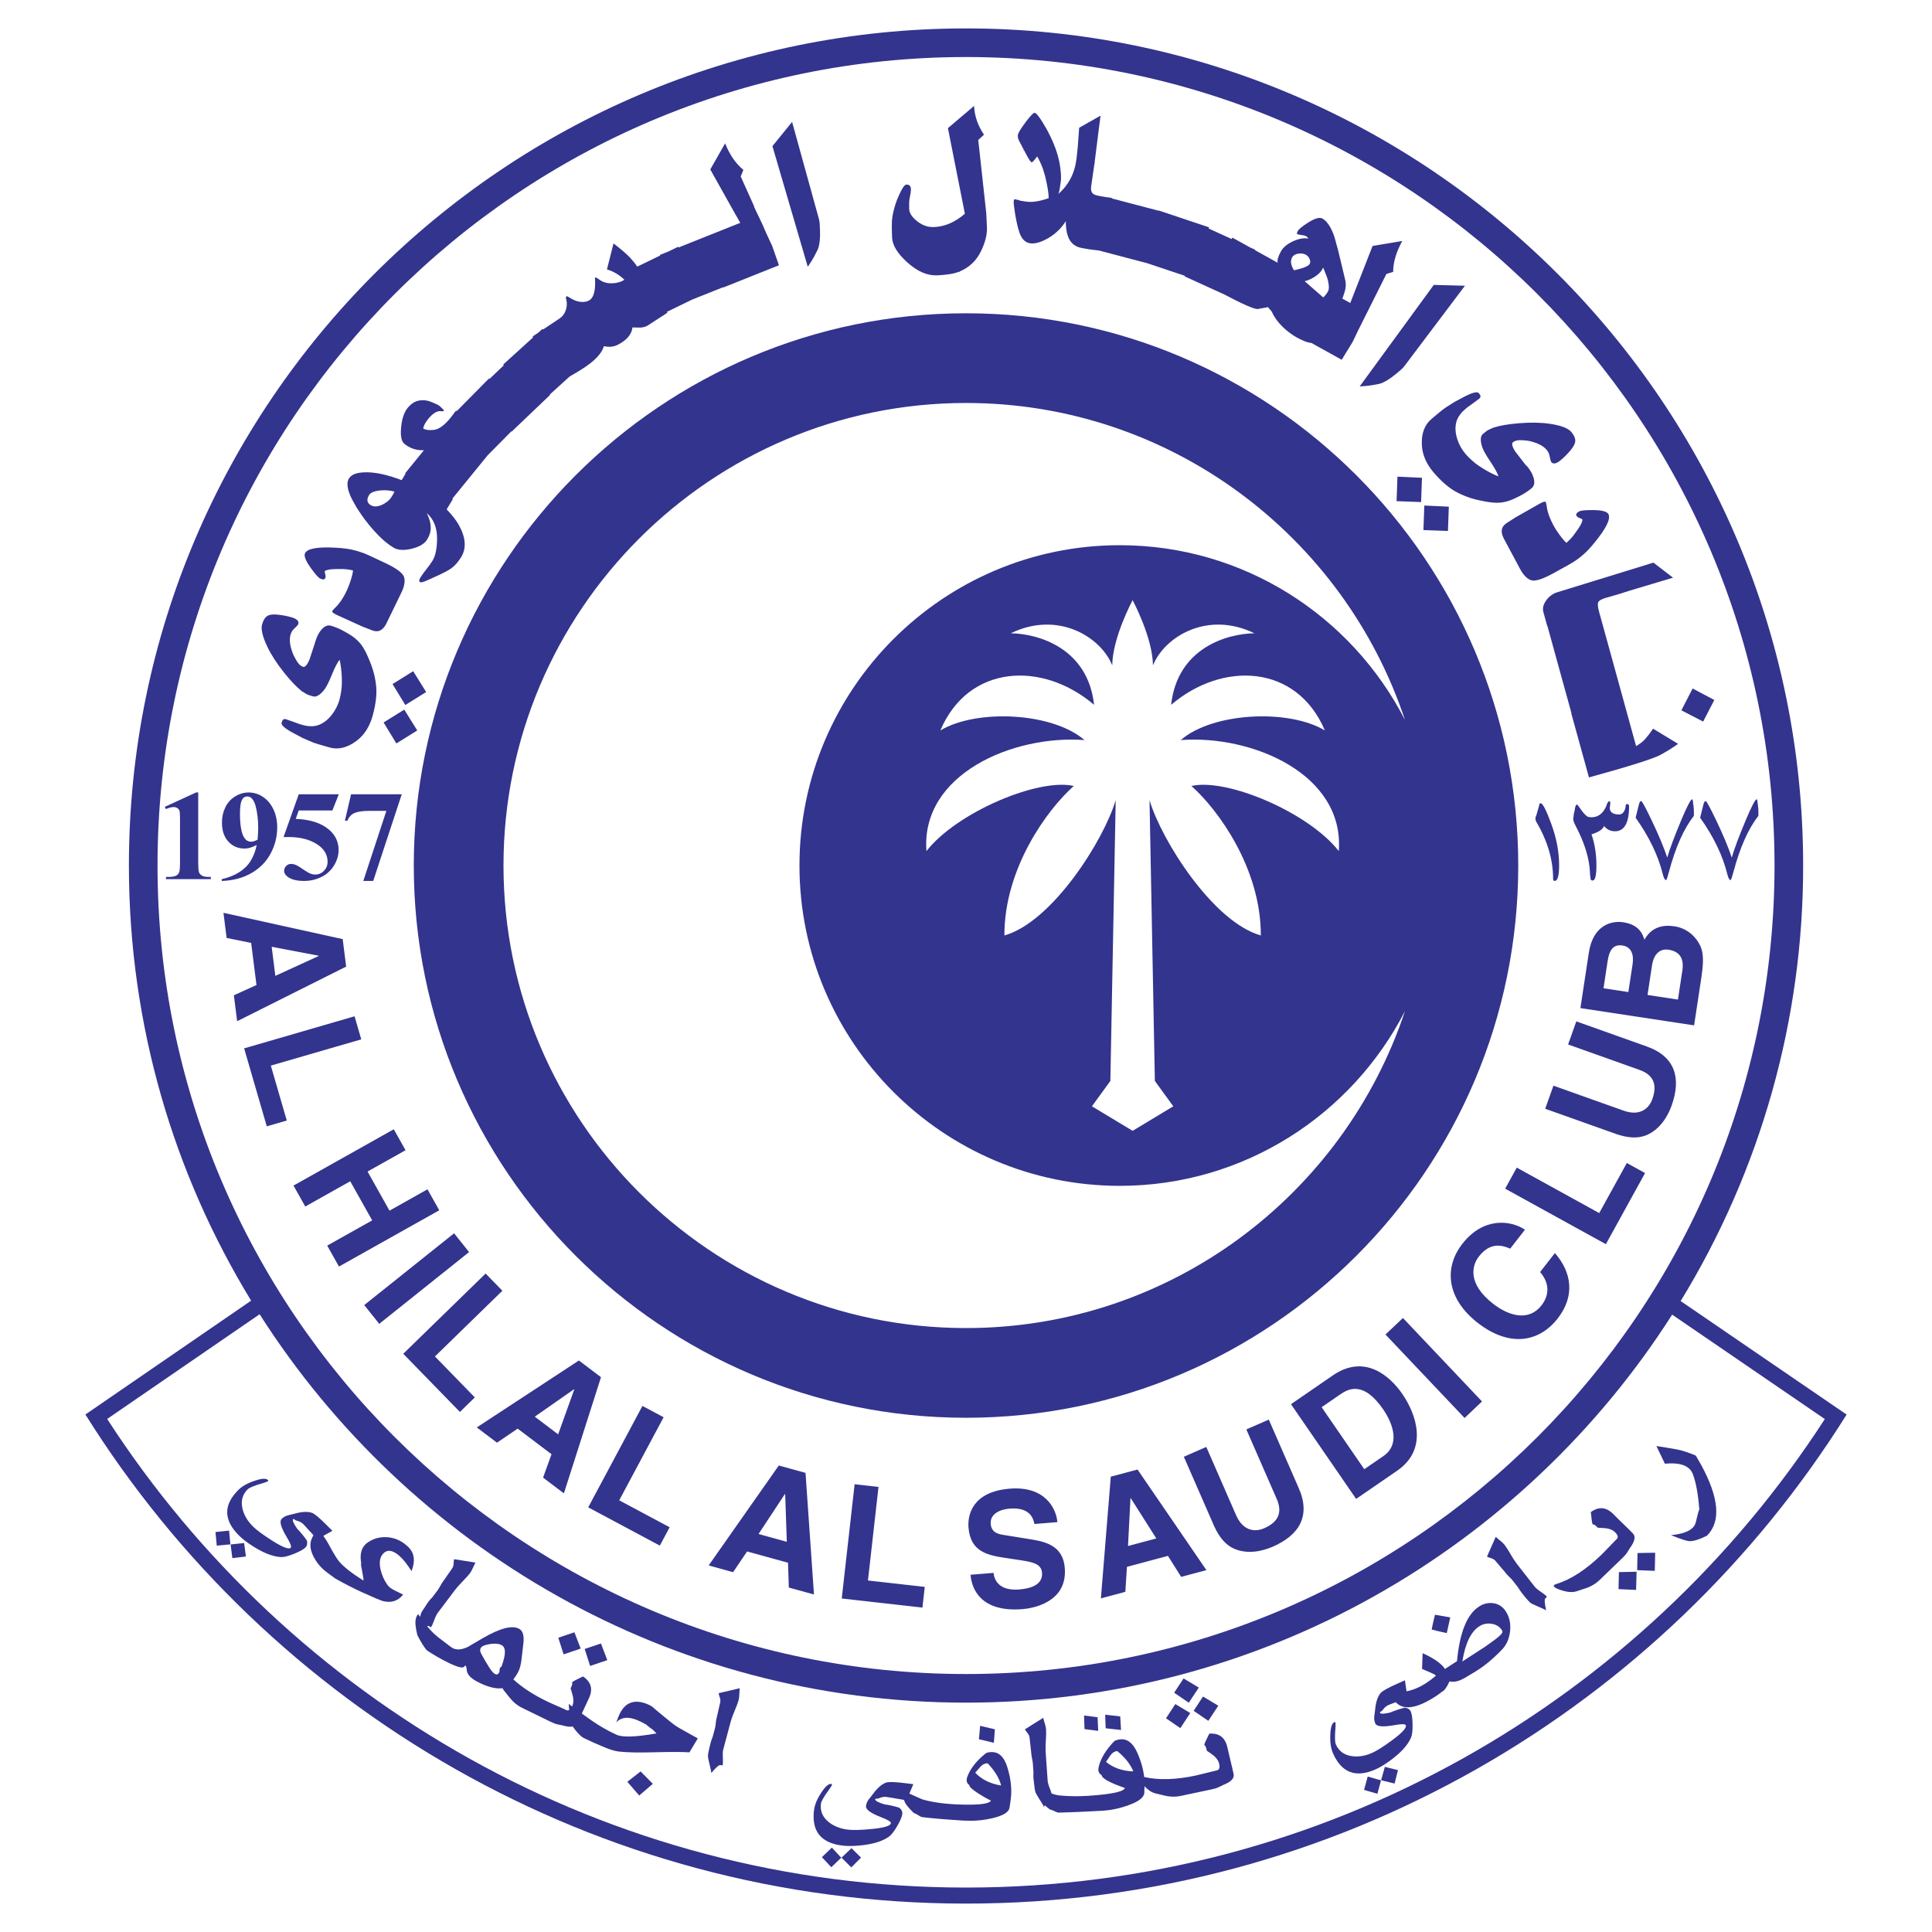
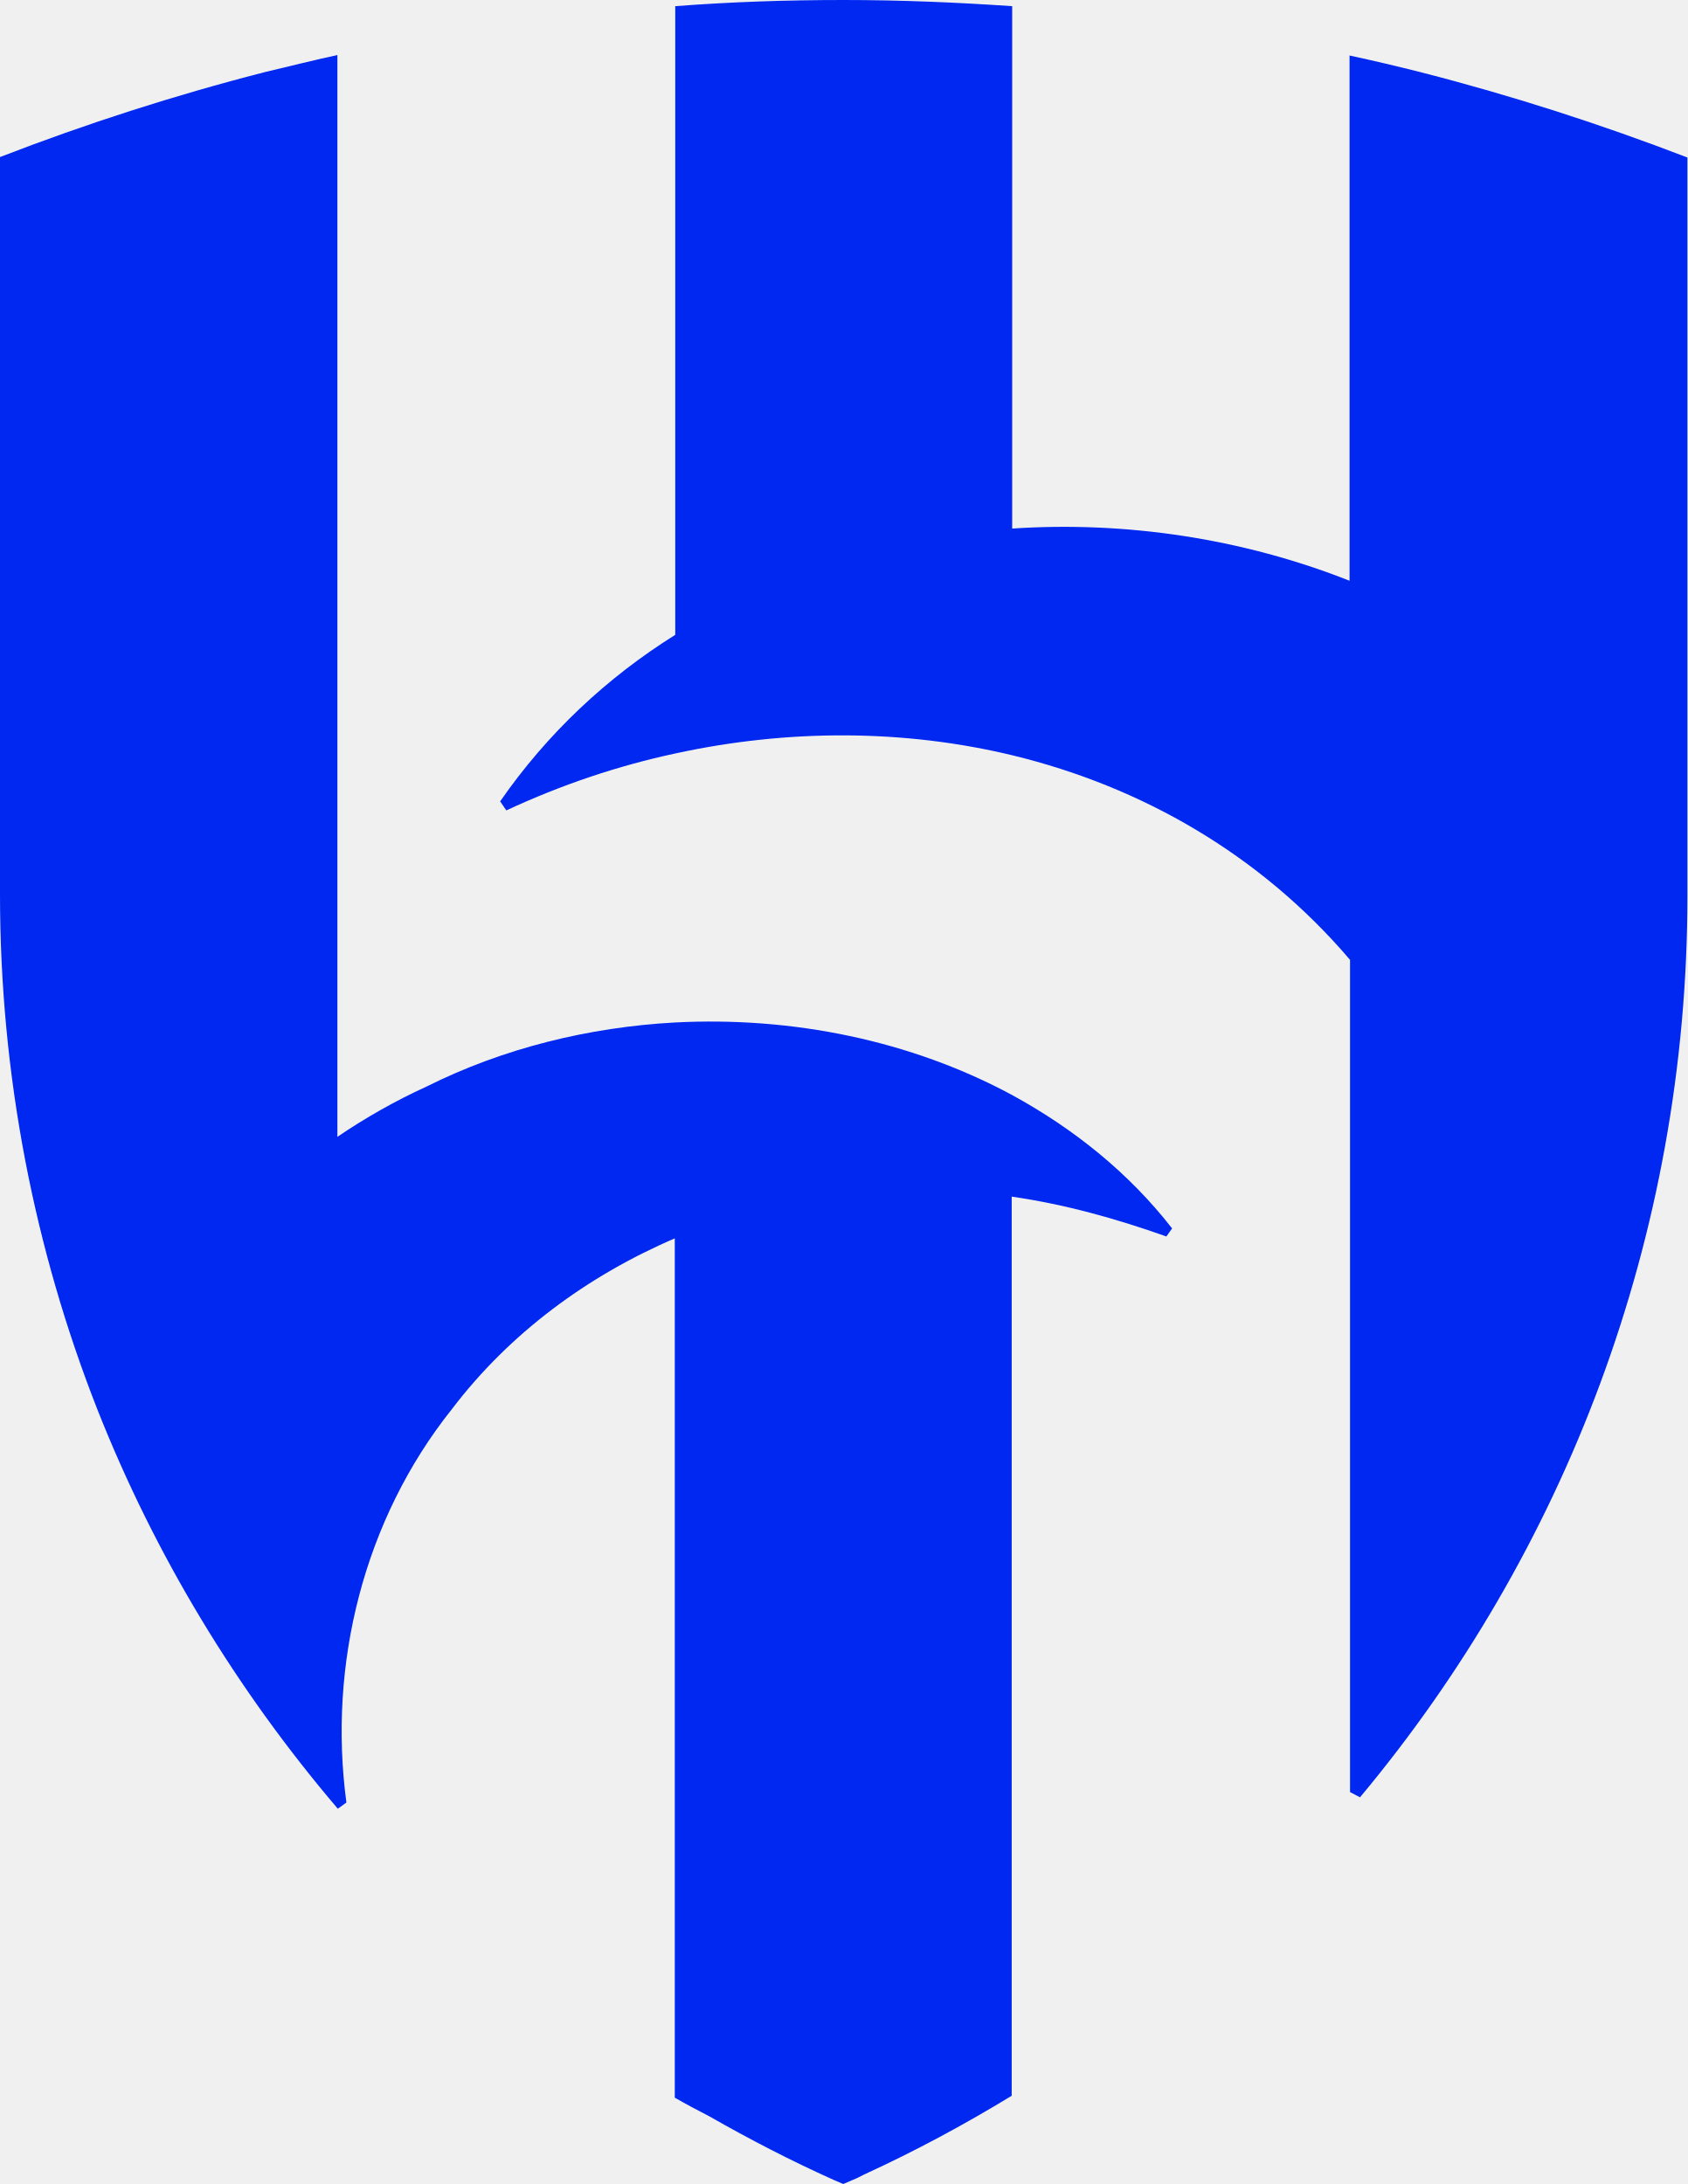
- <svg xmlns="http://www.w3.org/2000/svg" width="2500" height="2500" viewBox="0 0 192.756 192.756">
-   <g fill-rule="evenodd" clip-rule="evenodd">
-     <path fill="#fff" d="M0 0h192.756v192.756H0V0z" />
-     <path d="M96.38 189.922c37.006 0 69.538-19.516 87.856-48.791l-16.557-11.324A83.022 83.022 0 0 0 179.9 86.354c0-46.052-37.467-83.519-83.52-83.519-46.052 0-83.519 37.467-83.519 83.519 0 15.889 4.461 30.754 12.194 43.412L8.52 141.125c18.318 29.279 50.851 48.797 87.86 48.797z" fill="#33348e" />
-     <path d="M96.38 5.69c-44.478 0-80.664 36.186-80.664 80.664 0 44.479 36.186 80.664 80.664 80.664 44.479 0 80.665-36.186 80.665-80.664 0-44.479-36.186-80.664-80.665-80.664z" fill="#fff" />
-     <path d="M96.38 141.451c-30.38 0-55.097-24.717-55.097-55.098 0-30.38 24.716-55.097 55.097-55.097s55.096 24.717 55.096 55.097c.001 30.381-24.714 55.098-55.096 55.098z" fill="#33348e" />
-     <path d="M96.38 188.322c35.889 0 67.504-18.639 85.682-46.742l-15.23-10.418c-14.844 23.256-40.875 38.711-70.452 38.711-29.593 0-55.638-15.473-70.477-38.75l-15.21 10.447c18.176 28.11 49.794 46.752 85.687 46.752zM117.803 73.836c3.195-2.77 10.762-3.13 14.381-.959-2.824-6.638-10.227-6.924-15.34-2.557.621-5.68 5.592-7.1 8.309-7.138-4.67-2.27-8.947.32-10.119 3.196a.122.122 0 0 1-.002 0c-.033-.003-.016-.002 0 0-.039-2.774-1.986-6.411-2.027-6.49l-.004-.007-.004.007c-.043.079-1.99 3.716-2.029 6.49.016-.001.033-.002 0 0-.035.003-.018.001 0 0-1.174-2.876-5.451-5.466-10.121-3.196 2.717.038 7.689 1.458 8.309 7.138-5.113-4.367-12.516-4.082-15.339 2.557 3.619-2.171 11.185-1.811 14.38.959-7.137-.533-16.351 3.411-15.765 11.079 2.982-3.835 11.132-7.313 14.701-6.498-2.68 2.381-6.941 8.24-6.924 14.914 4.775-1.347 9.926-9.514 11.105-13.502l-.533 28.017-1.838 2.529 4.055 2.447v.004l.004-.002.004.002v-.004l4.053-2.447-1.838-2.529-.533-28.017c1.18 3.988 6.33 12.155 11.105 13.502.018-6.674-4.244-12.533-6.924-14.914 3.568-.815 11.719 2.663 14.701 6.498.584-7.667-8.631-11.611-15.767-11.079z" fill="#fff" />
-     <path d="M140.174 71.831c-6.1-18.351-23.42-31.626-43.793-31.626-25.446 0-46.148 20.702-46.148 46.148 0 25.447 20.702 46.148 46.148 46.148 20.374 0 37.694-13.275 43.793-31.625-5.299 10.338-16.059 17.436-28.453 17.436-17.622 0-31.958-14.338-31.958-31.959 0-17.622 14.336-31.958 31.958-31.958 12.394 0 23.154 7.097 28.453 17.436z" fill="#fff" />
-     <path d="M19.776 79.064v6.931c0 .524.023.859.069 1.004a.646.646 0 0 0 .289.355c.147.093.382.139.705.139h.195v.22H16.56v-.22h.226c.363 0 .623-.042.777-.126a.646.646 0 0 0 .314-.346c.054-.146.082-.489.082-1.026V81.62c0-.396-.019-.644-.057-.744a.533.533 0 0 0-.211-.252.633.633 0 0 0-.356-.103c-.214 0-.475.067-.781.2l-.114-.22 3.129-1.438h.207v.001zM25.064 83.978c-.3 0-.539-.142-.715-.428-.271-.44-.407-1.24-.407-2.401 0-.695.08-1.167.24-1.415a.54.54 0 0 1 .48-.27c.165 0 .298.046.401.138.193.172.339.44.438.805.172.658.259 1.369.259 2.131 0 .357-.02.769-.06 1.239-.264.134-.475.201-.636.201zm.051 3.111c.843-.493 1.478-1.149 1.904-1.966a5.47 5.47 0 0 0 .639-2.563c0-.688-.131-1.301-.393-1.839-.261-.537-.613-.948-1.053-1.231a2.548 2.548 0 0 0-1.402-.425c-.461 0-.905.128-1.333.385a2.541 2.541 0 0 0-.987 1.081c-.23.464-.346.976-.346 1.534 0 .804.213 1.437.639 1.9.425.462.958.694 1.598.694.199 0 .389-.026.57-.078.18-.052.399-.145.657-.277a4.591 4.591 0 0 1-.589 1.568c-.28.454-.66.835-1.14 1.143-.48.308-1.064.541-1.754.7v.18c1.15-.043 2.147-.311 2.99-.806zM29.806 79.245h3.995l-.639 1.617h-3.358l-.298.839c1.438.054 2.544.412 3.32 1.073.637.545.956 1.223.956 2.034 0 .52-.149 1.029-.447 1.525a2.996 2.996 0 0 1-1.25 1.152 3.852 3.852 0 0 1-1.763.407c-.689 0-1.218-.129-1.588-.389-.258-.184-.386-.392-.386-.626 0-.179.067-.338.203-.476a.639.639 0 0 1 .47-.207c.162 0 .326.033.492.1.166.066.451.241.854.523.253.174.471.295.653.361.129.05.274.075.437.075.34 0 .63-.125.868-.375.239-.25.358-.549.358-.899 0-.73-.368-1.325-1.104-1.782s-1.663-.686-2.783-.686c-.113 0-.282.002-.508.006l1.518-4.272zM36.246 87.893l2.302-6.991h-1.752c-.687 0-1.202.09-1.547.27-.241.125-.441.362-.599.709h-.238l.614-2.636h5.056l-2.847 8.648h-.989zM153.197 81.468v.259a.39.39 0 0 0 .023.11.31.31 0 0 1 .025.1c1.139 1.915 1.709 3.829 1.709 5.744 0 .14.055.208.164.208.289 0 .436-.523.436-1.569 0-1.333-.264-2.714-.789-4.141-.5-1.359-.85-2.04-1.049-2.04-.1 0-.15.071-.15.212l-.32 1.115h-.049v.002zM158.785 83.243c.326.936.49 1.971.49 3.104 0 1.002-.125 1.502-.375 1.502-.123 0-.189-.049-.203-.149l-.041-.309a1.46 1.46 0 0 1-.021-.269c-.047-1.414-.516-2.971-1.406-4.671-.18-.345-.271-.587-.271-.727 0-.053.012-.131.031-.234s.029-.183.029-.239c0-.056.016-.139.051-.249a.945.945 0 0 0 .049-.254c.047-.318.117-.478.211-.478.045 0 .182.168.408.504.16.239.336.443.529.61.094.104.266.155.52.155.646 0 1.133-.361 1.459-1.085.105-.342.209-.513.309-.513.066 0 .1.038.1.112v.203a.946.946 0 0 1-.023.162.748.748 0 0 0-.025.162c0 .454.312.679.938.679.301 0 .51-.223.631-.669 0-.246.049-.37.15-.37.139 0 .209.07.209.21 0 1.671-.471 2.506-1.408 2.506-.439 0-.803-.176-1.09-.529-.116.332-.532.61-1.251.836zM164.793 81.858c-.619-1.292-.969-1.938-1.047-1.938-.102 0-.178.112-.23.339l-.33 1.324c1.344 1.894 2.248 3.766 2.707 5.618.1.406.213.608.34.608l.1-.21c.066-.22.125-.426.18-.619.652-2.443 1.48-4.305 2.486-5.583v-.499c0-.113-.01-.243-.029-.39a15.312 15.312 0 0 1-.08-.659l-.061-.109c-.139 0-.488.661-1.049 1.984-.719 1.71-1.197 2.989-1.438 3.837-.346-1.037-.863-2.271-1.549-3.703zM172.779 85.562c.24-.848.719-2.127 1.438-3.837.561-1.323.91-1.984 1.049-1.984l.061.109c.014.147.039.367.08.659.02.146.029.276.029.39v.499c-1.006 1.278-1.834 3.14-2.486 5.583-.053.193-.113.399-.18.619l-.1.21c-.127 0-.24-.203-.34-.608-.459-1.853-1.361-3.725-2.707-5.618l.33-1.324c.053-.227.129-.339.23-.339.08 0 .428.646 1.047 1.938.686 1.431 1.204 2.665 1.549 3.703zM86.596 157.686l5.668.638-.233 2.065-8.05-.907 1.285-11.402 2.382.27-1.052 9.336zM78.307 149.064l.03.008.163 4.754-2.818-.779 2.625-3.983zm-3.768 5.723l4.082 1.127.079 2.475 2.51.693-.843-12.133-2.665-.736-6.996 9.969 2.434.674 1.399-2.069zM61.78 149.686l5.031 2.689-.979 1.83-7.144-3.818 5.408-10.117 2.113 1.128-4.429 8.288zM57.266 138.609l.026.02-1.605 4.477-2.332-1.766 3.911-2.731zm-5.617 3.926l3.376 2.555-.842 2.33 2.077 1.572 3.702-11.588-2.204-1.668-10.187 6.678 2.013 1.523 2.065-1.402zM27.021 106.316l1.591 5.479-1.995.58-2.259-7.779 11.017-3.201.668 2.302-9.022 2.619zM31.791 95.35l.004.032-4.324 1.979-.366-2.902 4.686.891zm-6.733-1.276l.53 4.202-2.254 1.025.326 2.584 10.876-5.447-.346-2.743-11.895-2.622.316 2.505 2.447.496zM43.394 135.334l3.98 4.086-1.488 1.449-5.653-5.803 8.218-8.005 1.673 1.716-6.73 6.557zM112.787 149.482l.031-.008 2.547 4.016-2.824.756.246-4.764zm-.353 6.844l4.092-1.096 1.32 2.096 2.518-.674-6.871-10.037-2.67.713-.986 12.141 2.438-.652.159-2.491zM34.943 117.855l-4.486 2.52-1.174-2.09 10.005-5.617 1.172 2.09-3.789 2.127 2.19 3.902 3.79-2.129 1.174 2.092-10.005 5.615-1.173-2.09 4.486-2.517-2.19-3.903zM37.837 132.08l-1.496-1.873 8.964-7.16 1.496 1.873-8.964 7.16zM147.861 139.824l-1.74 1.649-7.891-8.328 1.741-1.649 7.89 8.328zM129.578 148.473c1.211 2.766.059 4.682-2.592 5.84-.965.422-2.502.814-3.895.186-.852-.395-1.443-1.148-1.934-2.189l-3.045-6.969 2.24-.98 2.98 6.824c.641 1.463 1.771 1.736 2.797 1.289 1.508-.66 1.803-1.66 1.246-2.934l-3.027-6.926 2.24-.979 2.99 6.838zM131.859 140.396l1.895-1.303c.842-.58 2.326-1.271 4.246 1.52 1.068 1.553 1.643 3.545.037 4.648l-1.922 1.322-4.256-6.187zm3.444 9.151l4.094-2.816c3.121-2.145 1.914-5.621.518-7.648-1.23-1.789-3.756-4.049-6.941-1.857l-4.172 2.871 6.501 9.45zM99.125 156.928c.066.637.482 1.822 2.568 1.654 1.131-.092 2.367-.463 2.271-1.674-.072-.893-.951-1.062-2.186-1.252l-1.248-.188c-1.883-.281-3.701-.553-3.903-3.068-.102-1.275.403-3.576 4.114-3.875 3.504-.281 4.629 1.938 4.756 3.338l-2.293.186c-.105-.506-.393-1.701-2.48-1.533-.906.072-1.963.494-1.881 1.529.072.893.82 1.025 1.307 1.098l2.842.461c1.594.258 3.078.779 3.242 2.834.277 3.439-3.203 4.023-4.207 4.105-4.172.334-5.083-2.012-5.197-3.43l2.295-.185zM159.555 121.029l2.754-4.996 1.82 1.002-3.91 7.096-10.049-5.537 1.158-2.1 8.227 4.535zM164.299 104.406c2.846 1.014 3.453 3.164 2.482 5.889-.352.994-1.119 2.383-2.531 2.967-.871.35-1.824.266-2.918-.09l-7.166-2.551.82-2.303 7.014 2.496c1.506.537 2.479-.102 2.855-1.154.551-1.551.023-2.451-1.287-2.918l-7.119-2.535.82-2.303 7.03 2.502zM150.672 124.578c-.658-.271-1.904-.779-3.125.783-.707.906-1.145 2.713 1.412 4.709 1.625 1.27 3.588 1.768 4.836.168.816-1.045.795-2.238-.137-3.33l1.475-1.889c1.67 1.91 2.039 4.268.271 6.535-1.879 2.404-4.852 2.861-7.975.424-3.162-2.467-3.35-5.553-1.529-7.883 2.113-2.709 4.834-2.35 6.246-1.408l-1.474 1.891zM164.375 99.268l.457-3.018c.131-.853.639-1.649 1.635-1.498 1.152.175 1.557.915 1.383 2.068l-.441 2.908-3.034-.46zm4.646 3.033l.729-4.803c.354-2.323.053-2.999-.482-3.743a3.331 3.331 0 0 0-2.189-1.335c-1.121-.17-2.281.026-3.014 1.337-.166-.51-.484-1.496-2.113-1.743-1.168-.178-3.014.27-3.436 3.05l-.838 5.514 11.343 1.723zm-9.039-3.699l.412-2.718c.164-1.075.549-1.695 1.48-1.553.9.136 1.152.934 1.01 1.867l-.422 2.779-2.48-.375zM164.543 73.239l-.352.433c-.217.265-.535.522-.957.771l-1.146-4.164-1.406-5.104-1.141-4.137c-.129-.466-.158-.781-.088-.946.088-.182.357-.334.807-.458v.001l.102-.028 1.199-.349 1.074-.341 4.285-1.281-1.953-1.501-.52.152-.039.02-9.023 2.778a2.08 2.08 0 0 0-1.078.759c-.324.422-.432.829-.324 1.223l.387 1.398.018-.005 1.23 4.466 1.168 4.231-.021.005 1.766 6.402c4.027-1.11 6.398-1.857 7.113-2.242.637-.344 1.23-.713 1.779-1.106l-2.492-1.515-.388.538zM168.873 68.692l-1.121 2.176 2.174 1.123 1.109-2.155-2.162-1.144zM156.564 56.317c.305-.171.559-.333.764-.482l.332-.249c.117-.09.227-.182.328-.277l.086-.077c.279-.243.621-.614 1.027-1.111 1.162-1.424 1.619-2.366 1.371-2.828-.143-.261-.641-.395-1.5-.402-.766-.009-1.238.035-1.416.131-.262.141-.352.286-.271.435a.388.388 0 0 0 .193.174l.381.171c.029.056.027.131-.01.223l-.082.214-.074.14-.131.219-.174.264-.385.536a5.442 5.442 0 0 1-.723.759c-.285-.257-.617-.674-.994-1.25a6.558 6.558 0 0 1-.289-.48c-.361-.666-.584-1.265-.664-1.797l-.045-.284-.027-.104-.031-.132c-.045-.082-.158-.079-.344.008a4.397 4.397 0 0 0-.443.229l-1.436.817c-.186.1-.453.252-.807.456l-.861.556c-.283.179-.445.39-.492.634-.059.275.01.589.201.943l1.586 2.967c.338.638.711 1.026 1.115 1.165.406.139 1.168-.101 2.285-.719l1.53-.849zM139.336 50.001l2.447.089.088-2.422-2.445-.114-.09 2.447zM151.912 49.329c.355-.205.658-.415.91-.63.266-.228.322-.587.17-1.078-.115-.377-.344-.764-.686-1.162l.027-.035-.066.033-1.113-1.438c-.285-.469-.355-.766-.211-.889.152-.131.379-.203.68-.215.143-.007.369.006.678.04l.209.03c.84.176 1.441.475 1.801.895.164.19.268.425.312.705.045.279.098.455.158.525.197.23.516.157.953-.218a7.52 7.52 0 0 0 .928-.932l.039-.046c.293-.351.447-.652.463-.902.016-.283-.121-.594-.414-.935-.311-.363-1.01-.626-2.096-.792-.9-.135-1.938-.154-3.117-.058-1.068.088-1.908.233-2.521.435l-.061.021-.453.206c-.105.047-.293.186-.561.416-.234.2-.264.6-.092 1.202.096.345.383.865.855 1.561.455.681.719 1.168.795 1.462l-.264-.108-.209-.097c-.479-.22-.982-.509-1.512-.869a5.549 5.549 0 0 1-.682-.542 6.37 6.37 0 0 1-.598-.604 4.284 4.284 0 0 1-.85-1.528c-.199-.627-.223-1.205-.07-1.734l.055-.164.146-.299.242-.335c.074-.102.209-.238.408-.408l.207-.177.361-.263.77-.564a.494.494 0 0 0 .203-.247c.025-.087-.031-.21-.166-.37-.164-.189-.688-.049-1.57.424l-.854.455-.885.564c-.264.178-.738.562-1.43 1.154-.676.579-.99 1.428-.945 2.547.041.979.434 1.903 1.18 2.775.736.857 1.457 1.487 2.16 1.889a8.369 8.369 0 0 0 2.154.835l.109.021c.432.099.773.167 1.025.203.316.045.578.069.789.073.576.012 1.164-.118 1.758-.39.352-.161.645-.308.881-.442zM142.014 52.885l2.447.089.088-2.423-2.444-.113-.091 2.447zM139.924 36.748l.189-.217 6.047-8.024-3.111-.082-7.393 10.129c.391-.018.793-.057 1.205-.117.191-.031.449-.079.773-.144.49-.147 1.043-.48 1.66-1l.441-.372.189-.173zM138.996 27.127c0-.959.303-1.987.91-3.083l-2.963.495-2.227 5.691-.787-.437.18-.521c.168-.486.203-.937.1-1.353l-.684-2.858-.311-1.151a5.33 5.33 0 0 0-.498-1.246c-.24-.419-.498-.705-.773-.858-.279-.156-.748-.028-1.4.382-.596.377-.943.656-1.047.84-.102.184-.127.292-.08.325.051.028.186.059.4.091.215.033.357.062.43.089a.76.76 0 0 1 .176.117.245.245 0 0 1 .094.153c-.447-.082-.957.011-1.527.277-.57.267-.967.598-1.188.996-.291.525-.398.905-.322 1.14l-2.27-1.259.018-.041-.523-.238-1.748-.97-.076.137-2.291-1.044.041-.119L115.607 21l-.008.026-4.676-1.23.008-.047c-.977-.134-1.553-.242-1.729-.325-.287-.133-.398-.416-.334-.848l.33-2.283.074-.034-.068-.01.314-2.497.064-.026-.061-.008.281-2.179-2.133 1.207-.143 1.955-.113 1.078-.039.224-.016.121a5.089 5.089 0 0 1-.223.922 5.18 5.18 0 0 1-1.541 2.301l.072-.202.053-.266.113-.751c.047-.305.033-.745-.041-1.32l-.012-.107c-.125-.976-.459-2.018-1.002-3.126l-.049-.095c-.15-.327-.379-.74-.686-1.241-.391-.635-.656-.962-.801-.982-.133-.019-.441.296-.924.945-.482.648-.736 1.067-.762 1.258-.027.196.02.409.143.637l.441.836-.029.084.057-.036.238.456c.225.425.393.677.506.757.062.009.166-.077.309-.258l.266-.334.223.436.211.461c.086.188.193.515.324.979l.041.147.162.745.102.552.057.431.021.417c-.92.327-1.686.44-2.295.339l-.346-.056-.189-.026-.125-.052-.402-.099c-.068-.01-.113.055-.131.193-.02.145.023.554.131 1.228.129.782.275 1.417.438 1.904.223.648.582 1.006 1.08 1.074.502.068 1.127-.12 1.875-.564a5.1 5.1 0 0 0 1.672-1.644l.004.291.01.125c.027.484.109.889.248 1.213.178.423.451.715.824.878l-.027.066.066-.038c.15.068.32.117.51.149l.715.124.975.122 4.793 1.262v-.001l3.766 1.261-.023.056 3.953 1.803c1.883.995 2.998 1.481 3.34 1.454l1.014-.188.365.421c.354.792.957 1.507 1.809 2.145.242.179.457.323.652.43.666.37 1.17.562 1.508.576l3.027 1.678 1.076-1.761.219-.448.297-.625 2.865-5.727.675-.206zm-9.894-.16c-.318-.51-.383-.938-.189-1.285.113-.203.322-.33.631-.379.283-.042.531-.005.74.111a.888.888 0 0 1 .371.416c.09.189.092.359.006.512-.076.138-.318.273-.727.407a9.401 9.401 0 0 1-.832.218zm3.404 2.078a2.035 2.035 0 0 1-.279.414.997.997 0 0 1-.209.214l-1.852-1.617c.311-.067.641-.211.988-.431.365-.237.619-.486.764-.746l.09-.18.072.16c.229.533.371.928.422 1.183.105.485.105.819.004 1.003zM98.398 21.253l-.798-7.285.572-.531c-.617-.918-.945-1.875-.988-2.87l-2.609 2.218 1.692 8.54c-.974.84-1.996 1.283-3.066 1.329-.611.026-1.174-.166-1.687-.576-.537-.42-.806-.84-.806-1.26v-.621c0-.145.024-.33.073-.554.073-.335.106-.599.098-.791-.013-.303-.165-.448-.456-.436-.18.007-.436.386-.765 1.134a8.477 8.477 0 0 0-.52 1.552c-.06.248-.108.538-.147.872l-.016.647L89 23.65c.021.797.533 1.644 1.533 2.539 1 .896 1.986 1.323 2.958 1.282.978-.042 1.713-.164 2.206-.368l.081.058-.029-.077c.985-.41 1.707-1.114 2.168-2.112.4-.862.582-1.625.549-2.288l-.068-1.431zM81.784 22.387l-.023-.255-.056-.283-2.678-9.684-1.961 2.417 3.525 12.035c.225-.321.439-.664.642-1.027.092-.171.212-.405.359-.702.182-.479.254-1.12.218-1.924l-.026-.577zM38.272 72.081l1.275 2.092 2.082-1.294-1.296-2.08-2.061 1.282zM37.027 66.307l-.044-.103a12.932 12.932 0 0 0-.405-.964 6.688 6.688 0 0 0-.38-.694c-.313-.485-.75-.898-1.309-1.239a11.846 11.846 0 0 0-.855-.481 5.943 5.943 0 0 0-1.031-.402c-.337-.092-.666.062-.988.462-.248.307-.441.712-.581 1.218l-.044-.003.037.028-.567 1.729c-.229.5-.433.724-.612.674-.191-.052-.373-.199-.548-.441a4.805 4.805 0 0 1-.338-.582l-.094-.189c-.335-.799-.43-1.466-.282-2a1.35 1.35 0 0 1 .419-.65c.214-.192.333-.333.357-.423.081-.292-.157-.515-.713-.669a7.488 7.488 0 0 0-1.292-.247l-.062-.008c-.454-.047-.79-.006-1.005.122-.244.144-.425.433-.545.865-.126.46.044 1.188.511 2.181.388.82.949 1.691 1.683 2.612.667.836 1.253 1.451 1.759 1.844l.053.04.428.26c.099.061.32.139.663.233.299.082.65-.116 1.055-.594.233-.273.505-.799.817-1.581.312-.756.568-1.248.771-1.476l.059.28.037.228c.087.519.13 1.099.129 1.74.004.249-.018.539-.067.87a6.6 6.6 0 0 1-.167.834 4.283 4.283 0 0 1-.792 1.558c-.408.516-.874.859-1.398 1.029l-.167.044-.33.046-.413-.014a2.832 2.832 0 0 1-.568-.111l-.261-.072-.42-.152-.899-.32a.495.495 0 0 0-.319-.029c-.086.028-.157.143-.213.345-.066.242.343.596 1.229 1.064l.854.453.963.419c.294.118.879.296 1.755.538.859.237 1.74.023 2.643-.64.789-.581 1.335-1.425 1.64-2.531.3-1.089.42-2.039.359-2.847a8.36 8.36 0 0 0-.512-2.254zM39.166 68.249l1.272 2.09 2.08-1.294-1.294-2.079-2.058 1.283zM40.028 59.161c.316-.649.412-1.178.285-1.587s-.768-.884-1.924-1.425l-1.583-.739a7.58 7.58 0 0 0-.838-.334l-.397-.122a4.335 4.335 0 0 0-.416-.102l-.114-.025c-.362-.083-.864-.143-1.507-.18-1.839-.106-2.873.077-3.1.549-.127.268.059.751.56 1.45.445.626.76.984.944 1.073.27.128.44.117.513-.036a.39.39 0 0 0 .027-.258l-.085-.409c.028-.058.089-.099.186-.125l.221-.058.156-.022.253-.023.316-.013.661-.003c.331.01.677.057 1.038.139-.041.381-.183.894-.427 1.539-.078.202-.15.374-.218.516-.327.683-.682 1.214-1.064 1.593l-.204.203-.069.083-.088.103c-.04.084.029.176.208.275.147.083.295.158.445.222l1.505.682c.189.091.47.219.843.385l.956.37c.31.123.577.132.802.026.256-.117.471-.356.644-.719l1.471-3.028zM76.475 23.323l-.438-1.002-.81-1.699.021-.018-1.348-3 .266-.652a5.88 5.88 0 0 1-1.049-1.166 7.764 7.764 0 0 1-.771-1.485l-1.481 2.605 2.493 4.453-.041.016.062.013.478.845-3.556 1.419-2.605 1.04-.035-.072-.987.48-.832.332.024.061-2.279 1.106a8.674 8.674 0 0 0-.74-.908c-.382-.398-.928-.866-1.637-1.405l-.654 2.593a4.18 4.18 0 0 1 1.741 1.034l-.315.172c-.37.135-.741.195-1.112.178a2.029 2.029 0 0 1-.689-.147c-.147-.057-.343-.177-.586-.359l-.133-.061c-.043-.013-.077-.012-.102.003.077 1.214-.1 1.959-.53 2.238-.269.174-.611.229-1.027.165-.286-.044-.614-.182-.985-.413l-.157-.097c-.067-.04-.124-.045-.167-.017a.58.58 0 0 0-.039.15l.051.207c.079.337.058.682-.064 1.035s-.332.626-.631.819l-1.63 1.089-.057-.063-.424.384-.561.375.051.088-2.988 2.711.065.072-1.431 1.366-.043-.052-3.197 3.234c-.053-.011-.107.005-.164.052l-.16.223c-.056.079-.115.153-.173.228l-.028.029.003.004c-.033.043-.065.089-.099.13-.623.766-1.179 1.176-1.667 1.23-.471.06-.834.015-1.09-.137.054-.286.224-.604.511-.958.41-.503.795-.761 1.157-.775l.221.019.175-.03c.021-.025-.005-.082-.077-.17l-.277-.268a1.262 1.262 0 0 0-.374-.241l-.496-.21a2.134 2.134 0 0 0-1.305-.14c-.395.08-.76.326-1.096.739-.333.409-.543 1.028-.631 1.857-.094.89.013 1.459.318 1.708.556.453 1.206.667 1.949.642l-1.875 2.304.045.034-.391.646a8.351 8.351 0 0 0-.973-.334l-.001-.082-.04.067c-1.189-.373-2.221-.507-3.094-.402-.571.069-.956.266-1.152.589-.19.314-.191.76-.003 1.337.088.271.189.509.302.714l.469.846.493.737.32.449.082.101c.396.526.834 1.033 1.314 1.521s.97.884 1.468 1.185c.433.263 1.036.301 1.809.115.772-.186 1.29-.493 1.549-.921.224-.369.341-.71.354-1.022a2.665 2.665 0 0 0-.132-.979l-.086-.247-.172-.39c.69.603 1.033 1.454 1.028 2.553-.006.977-.159 1.712-.458 2.205-.121.2-.324.482-.609.847a9.164 9.164 0 0 0-.604.838c-.136.225-.145.373-.024.445.09.055.331-.007.725-.184l.745-.335c.879-.393 1.451-.698 1.717-.911.341-.27.647-.629.919-1.078.549-.907.448-2.006-.302-3.299-.242-.411-.626-.896-1.153-1.454l.621-1.024-.058-.035 3.512-4.315 2.387-2.415.028.03 3.831-3.656-.036-.037 1.976-1.793.607-.359c.756-.44 1.339-.842 1.75-1.205.57-.492.925-.983 1.067-1.472.317.072.616.083.896.033.254-.046.548-.177.88-.393.651-.421 1.009-.923 1.076-1.507l.78.016c.312-.021.559-.091.74-.208l1.966-1.272-.056-.087 2.528-1.229 3.087-1.232.012.029 5.559-2.22-.683-1.947-.558-1.196zm-37.218 25.93l-.212.351c-.151.249-.397.47-.738.662-.341.192-.651.278-.932.258l-.179-.027-.208-.095c-.379-.229-.433-.568-.161-1.017.148-.244.522-.395 1.123-.454.493-.049.963-.01 1.41.118a.925.925 0 0 0-.103.204zM23.008 154.092l.174 1.365 1.355-.166-.183-1.342-1.346.143zM22.984 154.08l.002.014.022-.002-.002-.014-.022.002zM21.498 152.85l.127 1.359 1.359-.129-.129-1.371-1.357.141zM40.493 154.127c-.54-.453-1.156-.705-1.848-.758s-1.33.111-1.913.492a1.682 1.682 0 0 0-.369.322c-.355.424-.461 1.031-.32 1.824-.011-.01-.019-.012-.023-.006-.023.027.02.312.128.852.091.451.128.73.113.84-1.143-.717-1.945-1.344-2.405-1.879-.228-.266-.573-.828-1.035-1.686a6.852 6.852 0 0 0-.563-.893l.906-.504-.627-.627c-.708-.709-1.187-1.102-1.437-1.178-.442-.139-1.022-.104-1.739.102l-.671.168a1.303 1.303 0 0 0-.594.35c-.238.238-.071.836.502 1.795.374.617.51.977.408 1.078-.193.193-.825-.053-1.896-.738-.898-.574-1.525-1.039-1.88-1.393-.548-.549-.896-1.146-1.043-1.791-.172-.75.001-1.385.519-1.904.173-.172.682-.379 1.527-.621.284-.082.453-.15.509-.207.03-.029.028-.062-.007-.098-.178-.18-.572-.172-1.183.023-.783.244-1.373.564-1.77.961-1.5 1.49-1.485 3 .043 4.527.335.336.777.682 1.326 1.037 1.127.73 2.101 1.109 2.919 1.135.274.01.695-.098 1.262-.324.566-.229.946-.438 1.14-.631.168-.168.219-.396.153-.686a9.283 9.283 0 0 0-.974-1.188c-.371-.533-.505-.85-.403-.953.03-.029.071-.023.122.016a.481.481 0 0 0 .221.131c.3.076.529.197.687.365l.992 1.084-.137.277c-.267.553-.208 1.191.178 1.918.329.613.77 1.123 1.319 1.527.518.379.785.576.802.59a33.89 33.89 0 0 0 2.723 1.398c1.168.531 1.869.824 2.104.881.811.184 1.464-.037 1.96-.66l-.864-.43c-.326-.158-.561-.342-.707-.549a4.288 4.288 0 0 1-.688-1.562c-.153-.701-.051-1.23.305-1.588.388-.385.899-.311 1.533.219.385.324.805.846 1.26 1.568.38-.977.297-1.756-.249-2.336a3.858 3.858 0 0 0-.316-.29zM60.59 165.633l-.634-1.664-1.622.547.542 1.693 1.714-.576zM57.934 164.479l-.624-1.625-1.608.542.529 1.661 1.703-.578z" fill="#33348e" />
-     <path d="M66.931 171.822l-1.011-.828a24.526 24.526 0 0 1-.844-.717 3.062 3.062 0 0 0-.56-.287c-1.349-.518-2.294-.072-2.835 1.338l-.198.516c.465-.508 1.134-.596 2.007-.262.296.113.62.271.974.475l.271.225c.164.133.287.223.369.27.311.291.434.422.367.396-2.047.359-3.371.4-3.973.123a16.094 16.094 0 0 1-2.461-1.408 36.06 36.06 0 0 1-.988-.701l.117-.256c.248-.545.437-.953.57-1.225.451-.924.261-1.666-.571-2.223-.702.332-1.068.531-1.1.596-.006.014-.006.021 0 .023.078.039.033.229-.135.572l.168.564c.148.5.143.91-.015 1.234l-.002.006c-.11-.082-.222-.166-.341-.252.012.201.03.406.048.611a.296.296 0 0 1-.286.002c-.216-.105-.545-.254-.988-.445s-.773-.342-.992-.449c-1.352-.658-2.449-1.383-3.304-2.166.183-.236.333-.463.449-.678.18-.328.301-.76.362-1.295l.191-1.635c.083-.738-.048-1.213-.393-1.42-.69-.414-1.933-.096-3.728.953l-1.436.842c-.636.291-1.148.32-1.536.088a1.975 1.975 0 0 1-.179-.121l-1.242-.947a6.788 6.788 0 0 1-1.055-1.049l-.043-.053c.094-.02.163-.02.203.006l.184.111c.09-.121.198-.354.323-.697.125-.346.243-.594.355-.742l1.745-2.314c.15-.199.398-.479.742-.832.345-.355.592-.633.743-.832.091-.121.184-.293.281-.516.125-.273.207-.449.248-.525l-2.123-.336c-.026.07-.044.227-.054.471a.831.831 0 0 1-.167.48c-.103.137-.256.355-.457.656a15.23 15.23 0 0 1-.462.666 3.8 3.8 0 0 0-.248.404c-.101.186-.183.32-.248.406l-.523.693a4.892 4.892 0 0 0-.41.473 6.93 6.93 0 0 0-.315.475c-.241.355-.369.557-.383.598-.043.09-.083.236-.121.43l-.159-.221c-.046-.035-.094-.012-.146.076a1.39 1.39 0 0 0-.127.34c-.088.326-.037.869.151 1.631.355.691.661 1.186.919 1.484.029.033.211.156.547.365.372.232.777.463 1.217.693 1.193.623 1.859.82 1.998.59.048-.082.091-.111.128-.088.055.033.096.193.125.482.038.355.323.691.852 1.01.173.104.368.203.586.301.766.344 1.405.5 1.917.473.086-.008.152-.014.202-.016.042.072.082.146.131.207l.558.701c.371.469.803.822 1.293 1.062l2.829 1.379c.271.133.476.213.615.24.305.061.497.102.575.123.424.127.759.16 1.009.107.089.133.196.277.332.439.305.367.551.6.737.693l.224.109c.525.256 1.17.543 1.934.857.552.229 1.023.363 1.415.406.812.088 1.978.111 3.494.068 1.611-.043 2.78-.043 3.508.006l.834-1.391c-1.154-.645-1.772-.988-1.854-1.035a5.855 5.855 0 0 1-.834-.583zm-17.564-4.816c-.16-.096-.353-.32-.577-.674-.262-.416-.52-.857-.774-1.328-.127-.236-.145-.43-.052-.584.084-.141.27-.246.556-.316.705-.17 1.227-.152 1.566.051.302.182.366.625.194 1.332a8.926 8.926 0 0 1-.259.824c-.05-.006-.092.021-.124.086-.041.084-.065.227-.073.422-.011.021-.019.041-.033.066-.111.183-.252.224-.424.121zM62.592 177.771l1.183 1.37 1.36-1.17-1.223-1.235-1.32 1.035zM71.823 169.383a.858.858 0 0 1 .021.51c-.044.168-.104.43-.179.785-.074.357-.135.623-.182.797a3.184 3.184 0 0 0-.074.471 3.202 3.202 0 0 1-.073.473l-.227.846a5.34 5.34 0 0 0-.204.594c-.033.125-.08.311-.138.557-.091.424-.135.656-.132.703-.009.146.031.4.122.76.134.535.205.871.214 1.008.46-.547.764-.811.907-.787l.214.035c.039-.145.048-.402.028-.773-.021-.371-.006-.648.042-.828l.755-2.818c.065-.244.194-.594.389-1.053s.324-.811.39-1.055c.039-.146.062-.342.068-.586.014-.301.025-.496.033-.584l-2.096.49c.003.074.043.226.122.455zM83.933 185.344l.01.01.015-.014-.011-.01-.014.014zM82 185.289l.938 1.004.995-.949-.938-1.006-.995.951zM83.958 185.34l.976.969.972-.973-.952-.945-.996.949zM99.258 172.533l-1.471-.349-.119 1.341 1.492.352.098-1.344zM98.98 174.803a1.996 1.996 0 0 0-.486.055c-.092.02-.285.168-.578.441-.709.66-1.181 1.324-1.415 1.994a.932.932 0 0 0-.059.301.566.566 0 0 0 .261.498c-.003.172.305.457.922.854.463.295.875.529 1.238.699-.135.299-1.021.434-2.658.404-1.61-.027-2.958-.189-4.045-.484-.15-.039-.514-.193-1.092-.465a12.565 12.565 0 0 0-.341-.154l.395-.939-.879-.109c-.994-.121-1.613-.137-1.856-.043-.434.164-.869.549-1.306 1.152-.19.246-.332.426-.426.545-.139.186-.224.4-.253.643-.042.334.458.703 1.5 1.105.673.258 1.001.457.984.598-.034.271-.684.467-1.951.586-1.062.102-1.843.121-2.342.061-.771-.096-1.413-.352-1.925-.768-.599-.486-.854-1.094-.765-1.818.029-.242.305-.719.826-1.428.174-.238.266-.398.276-.477.005-.043-.017-.066-.067-.072-.25-.031-.556.219-.917.748-.467.676-.734 1.293-.804 1.852-.266 2.104.675 3.287 2.82 3.551.47.057 1.03.057 1.682-.002 1.338-.117 2.337-.42 2.998-.906.222-.16.486-.506.794-1.035.307-.527.478-.928.511-1.201.029-.234-.072-.447-.301-.635a9.223 9.223 0 0 0-1.496-.336c-.62-.193-.92-.361-.903-.504.005-.043.04-.062.105-.062.093.012.177 0 .254-.035.283-.125.539-.17.766-.135l1.739.289c.044.129.096.256.167.375.14.23.418.549.835.949.101.018.241.086.422.207s.322.186.422.195c1.025.125 2.374.238 4.048.34.164.01.394.018.689.023a9.344 9.344 0 0 0 2.171-.242c1.104-.246 1.695-.596 1.775-1.047.111-.637.17-1.146.178-1.527.014-.818-.121-1.678-.408-2.58-.305-.963-.807-1.45-1.505-1.461zm-1.685 2.06c.279-.324.459-.529.539-.615.205-.219.439-.326.707-.322.713.754 1.16 1.49 1.342 2.213-1.076-.17-1.938-.594-2.588-1.276zM109.566 172.688l-.058-1.358-1.352-.174.045 1.356 1.365.176zM111.846 172.602l-.082-1.358-1.5-.168.05 1.354 1.532.172zM118.752 170.91l-1.488-.894-.932 1.42 1.434.978.986-1.504z" fill="#33348e" />
-     <path d="M122.771 175.68a46.233 46.233 0 0 1-.307-1.312c-.215-1.006-.818-1.473-1.814-1.402-.348.693-.516 1.074-.5 1.145.004.016.008.021.014.02.082-.016.162.162.242.535l.482.34c.426.299.676.625.75.979.082.381.004.596-.23.645-.236.051-.588.137-1.053.258-.467.121-.82.207-1.059.258-2.01.428-3.723.473-5.143.145-.09-.807-.326-1.635-.715-2.486-.422-.92-.98-1.342-1.674-1.27a2.07 2.07 0 0 0-.475.115c-.092.031-.264.201-.521.51-.621.748-1.008 1.469-1.16 2.166a.998.998 0 0 0-.021.307.575.575 0 0 0 .32.467c.035.336.811.766 2.324 1.287-.09.307-.955.539-2.592.695-1.545.156-2.898.166-4.062.033-.123-.012-.348-.072-.658-.174a4.973 4.973 0 0 0-.166-.473c-.139-.344-.215-.609-.227-.795l-.203-2.906a8.797 8.797 0 0 1 .021-1.121c.031-.496.039-.869.021-1.121a2.545 2.545 0 0 0-.127-.574 19.325 19.325 0 0 1-.158-.562l-1.822 1.145c.027.07.117.201.273.391.115.145.18.303.193.475.012.172.041.439.088.799.045.361.074.631.088.811.008.107.031.266.074.471.041.205.066.363.074.471l.061.871c-.012.232-.012.441.002.627.008.129.031.318.066.568.051.43.086.664.104.705.037.143.158.369.359.68a2.223 2.223 0 0 0 .188.297h.002c.182.293.295.488.334.584l.07-.174c.15.133.326.277.539.438.102.004.248.055.439.156.191.1.34.146.449.143 1.195-.031 2.547-.09 4.057-.176a9.055 9.055 0 0 0 2.856-.561c1.037-.369 1.568-.783 1.594-1.242.012-.238.018-.451.02-.652.361.385.725.623 1.088.709l.871.211c.58.141 1.139.154 1.674.039l3.078-.652c.295-.062.506-.127.631-.189.279-.141.455-.227.531-.258.766-.301 1.104-.66 1.016-1.074-.061-.305-.165-.74-.306-1.322zm-12.425.103c.236-.357.391-.582.459-.678.178-.242.398-.377.662-.404.799.66 1.332 1.338 1.602 2.031-1.089-.037-1.997-.353-2.723-.949zM119.604 168.371l-1.518-.914-.941 1.426 1.462.996.997-1.508zM120.555 171.689l.994-1.509-1.526-.916-.935 1.425 1.467 1zM137.795 177.615l1.346.33.334-1.343-1.309-.321-.371 1.334zM136.092 178.58l1.33.383.365-1.336-1.33-.383-.365 1.336z" fill="#33348e" />
-     <path fill="#33348e" d="M137.787 177.627l.006.002.002-.014h-.004l-.004.012zM149.014 159.955c-.512-.076-1 .035-1.461.336-1.191.773-1.922 2.588-2.188 5.443l-1.201.779c-.348-.537-1.092-1.062-2.229-1.576l-.057 1.57c.748.318 1.174.51 1.277.578.035.027.066.055.092.08.018.031.006.051-.037.062a8.913 8.913 0 0 1-.916.689c-.668.432-1.322.705-1.965.826l-.158-1.098-.816.363c-.92.41-1.463.719-1.625.924-.291.365-.469.918-.535 1.66l-.088.688c-.025.229.012.455.111.678.137.309.76.363 1.871.166.719-.131 1.105-.131 1.164-.002.111.25-.344.75-1.367 1.504-.857.633-1.516 1.051-1.973 1.254-.707.316-1.389.426-2.043.33-.762-.107-1.293-.498-1.592-1.168-.1-.223-.113-.773-.039-1.648.023-.293.02-.477-.012-.549-.018-.039-.051-.049-.096-.029-.23.104-.363.475-.4 1.115-.051.822.037 1.49.266 2.004.857 1.941 2.271 2.473 4.246 1.594.432-.191.912-.48 1.439-.865 1.086-.789 1.785-1.562 2.102-2.318.107-.252.158-.684.148-1.293-.008-.609-.068-1.041-.18-1.291-.096-.215-.291-.346-.584-.389a9.518 9.518 0 0 0-1.453.482c-.629.154-.973.166-1.031.033-.018-.039.002-.076.059-.107a.47.47 0 0 0 .199-.16c.18-.254.375-.422.588-.51l.721-.283c.766.838 2.096.645 3.992-.588.205-.133.412-.283.621-.449.248-.119.5-.469.758-1.049l.006.008c.414.113.916 0 1.502-.336l.936-.561c.92-.537 1.85-1.295 2.789-2.275.461-.48.729-1.096.807-1.846.076-.752-.064-1.406-.428-1.963-.302-.465-.709-.737-1.22-.813zm.802 3.037c-.168.203-.461.453-.877.748l-.719.518c-.246.162-.469.307-.668.436l-1.654 1.074c.289-1.799.85-2.967 1.682-3.506.367-.24.779-.326 1.232-.258.455.066.801.281 1.039.646.075.116.061.229-.035.342z" />
-     <path d="M144.52 162.148c.027-.129.061-.279.1-.451.037-.17.064-.281.074-.33a57.566 57.566 0 0 1-1.527-.264c-.201.826-.309 1.318-.328 1.475.412.113.914.232 1.506.357l.175-.787zM154.34 159.312c-.094-.119-.293-.281-.6-.49-.307-.207-.518-.383-.633-.531l-1.791-2.293a9.193 9.193 0 0 1-.609-.941 8.501 8.501 0 0 0-.607-.941 2.454 2.454 0 0 0-.426-.404 15.22 15.22 0 0 1-.445-.379l-.871 1.967c.061.043.209.102.443.174a.824.824 0 0 1 .424.285c.105.135.279.34.52.613.24.271.416.479.525.621.068.086.176.201.326.348a3.4 3.4 0 0 1 .326.348l.537.688c.119.199.236.373.352.52l.352.449c.283.326.443.502.48.527.111.096.338.215.682.357.508.215.82.357.934.434-.156-.699-.184-1.098-.078-1.197l.159-.155zM161.479 158.549l1.755.078.047-1.815-1.76.038-.042 1.699zM162.312 154.939c.16-.268.266-.434.312-.498.488-.662.586-1.146.291-1.451a39.176 39.176 0 0 0-.961-.949 34.896 34.896 0 0 1-.961-.947c-.715-.74-1.475-.818-2.277-.232.074.77.137 1.18.186 1.23.01.012.018.014.021.008.062-.059.225.049.49.322l.588.033c.518.029.902.174 1.152.434.27.277.318.502.145.668-.174.168-.426.426-.756.777-.332.35-.586.609-.762.779-1.555 1.502-3.057 2.477-4.502 2.924a.602.602 0 0 0-.217.104c-.057.055-.053.115.014.184.09.094.291.193.605.301.662.23 1.209.273 1.639.129l.852-.281a3.691 3.691 0 0 0 1.439-.852l2.266-2.186c.218-.211.362-.375.436-.497zM163.34 156.654l1.758.069.039-1.807-1.76.031-.037 1.707zM169.725 146.152a29.29 29.29 0 0 0-.535-.928c-.783-.328-1.422-.535-1.912-.619a81.466 81.466 0 0 0-2.018-.334l.848 1.764c1.146-.111 1.951.053 2.42.488.168.158.295.348.379.574.314.863.525 2.035.635 3.51-.066.105-.182.518-.346 1.242a1.19 1.19 0 0 1-.285.543c-.383.41-1.113.668-2.193.771.947.381 1.551.58 1.811.598.396.025.984-.152 1.766-.537 1.418-1.406 1.228-3.763-.57-7.072z" fill="#33348e" />
+ <svg xmlns="http://www.w3.org/2000/svg" version="1.1" id="Layer_1" x="0px" y="0px" viewBox="0 0 463.524 600" xml:space="preserve" width="463.524" height="600">
+   <defs id="defs11" />
+   <style type="text/css" id="style1"> .st0{fill:#0101F9;} </style>
+   <g id="g11" transform="translate(-322.2,-152.6)">
+     <path class="st0" d="m 600.236,453.447 c -27.765,-14.99 -60.352,-21.638 -92.679,-19.944 -23.593,1.304 -47.056,7.039 -68.173,17.597 -8.603,3.91 -16.815,8.603 -24.506,13.817 V 167.721 c -6.648,1.434 -13.296,3.128 -19.944,4.693 -24.897,6.387 -49.142,14.208 -72.735,23.333 v 202.433 c 0,49.924 9.516,97.762 26.722,141.56 15.903,40.278 38.323,77.167 65.957,109.624 0,0 0.13,0.13 0.13,0.13 l 2.346,-1.695 c -5.084,-37.801 4.693,-77.688 29.068,-108.19 15.772,-20.726 37.15,-36.498 61.134,-46.796 v 193.309 42.233 0.521 c 3.128,1.825 6.387,3.519 9.646,5.214 10.949,6.257 22.29,12.123 33.891,17.337 0.912,0.391 1.825,0.782 2.737,1.173 0.912,-0.391 1.825,-0.782 2.737,-1.173 1.043,-0.391 1.955,-0.912 2.998,-1.434 13.947,-6.387 27.504,-13.687 40.539,-21.638 V 687.164 481.342 c 14.469,2.086 28.547,5.996 42.494,10.949 l 1.564,-2.216 C 632.302,474.825 617.182,462.702 600.236,453.447" id="path1" style="fill:#0028f0;fill-opacity:1;stroke-width:1.304" />
+     <path class="st0" d="m 712.858,172.544 c -6.648,-1.695 -13.296,-3.259 -19.944,-4.693 v 144.297 C 663.586,300.547 631.52,295.724 600.236,297.81 V 154.295 C 584.985,153.252 569.474,152.6 553.962,152.6 c -15.642,0 -31.023,0.521 -46.274,1.695 v 172.713 c -18.77,11.731 -35.194,27.113 -48.099,45.753 l 1.695,2.477 c 15.121,-7.039 30.632,-12.253 46.405,-15.642 31.154,-6.778 62.959,-6.648 92.679,0.521 35.455,8.603 68.043,27.243 92.679,56.181 v 216.25 12.383 l 2.737,1.434 C 751.833,579.235 785.724,492.813 785.724,398.57 V 382.016 195.876 c -23.724,-9.124 -47.969,-16.945 -72.866,-23.333" id="path2" style="fill:#0028f0;fill-opacity:1;stroke-width:1.304" />
  </g>
</svg>
